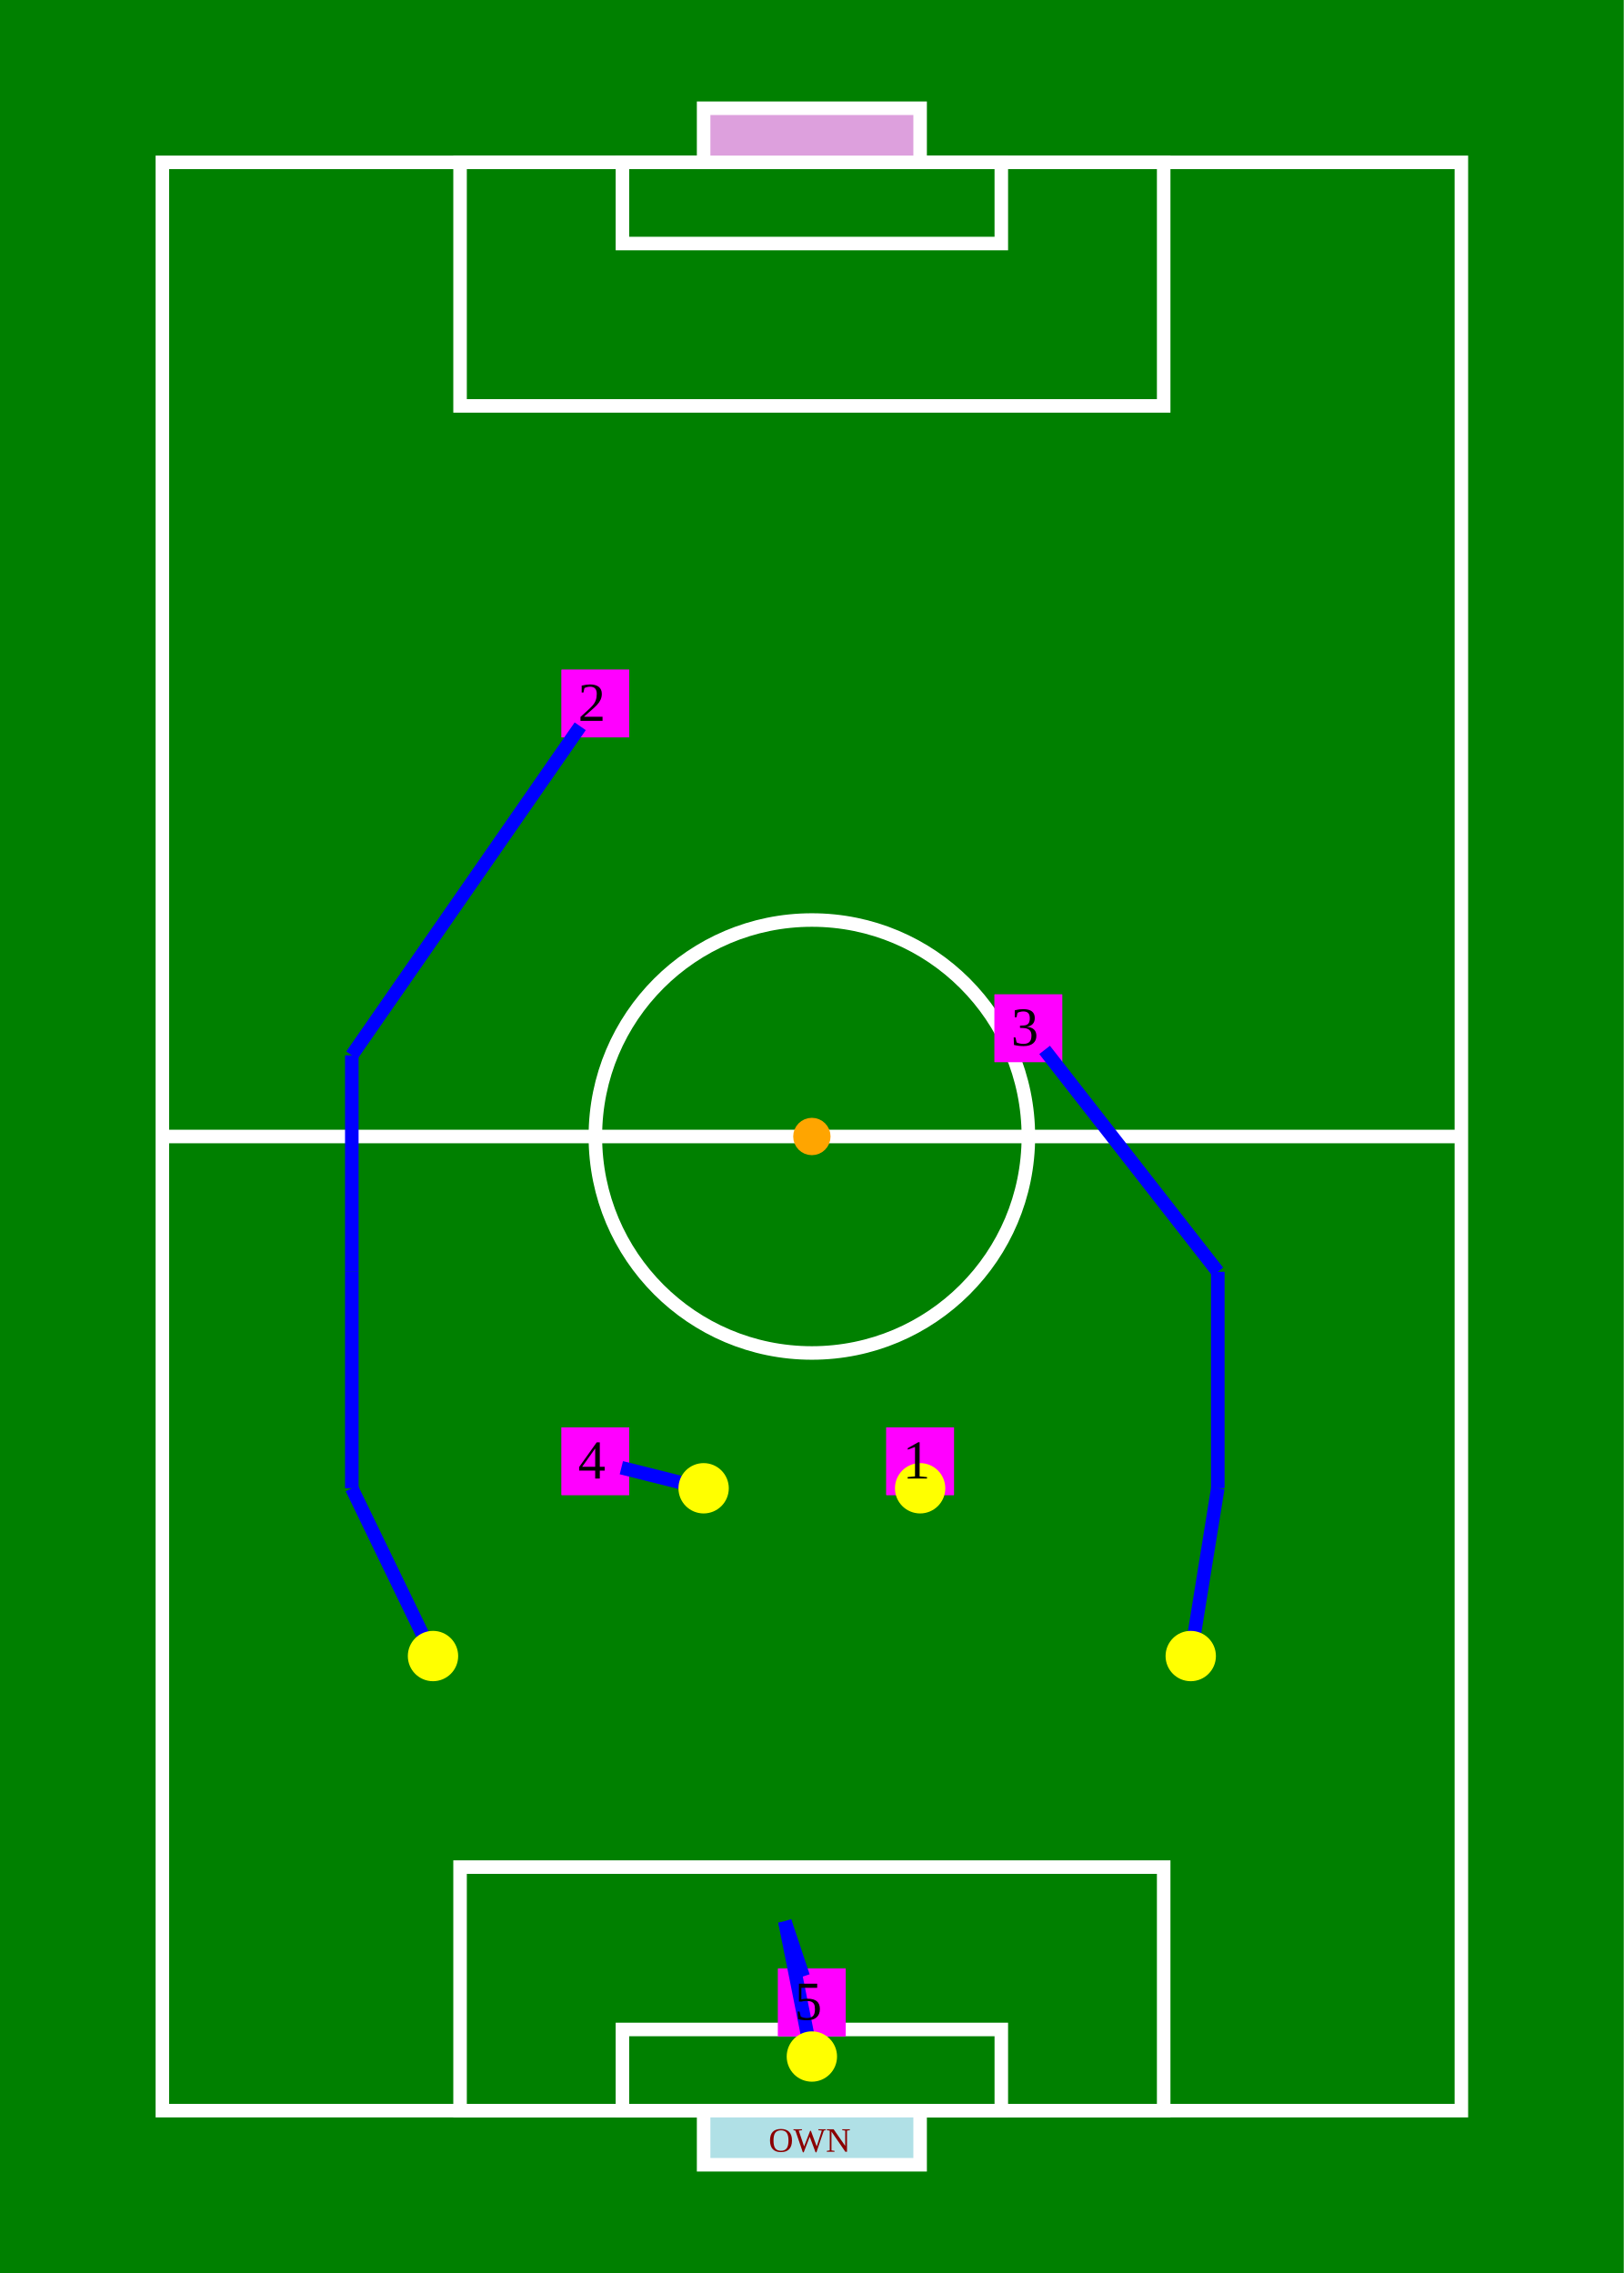
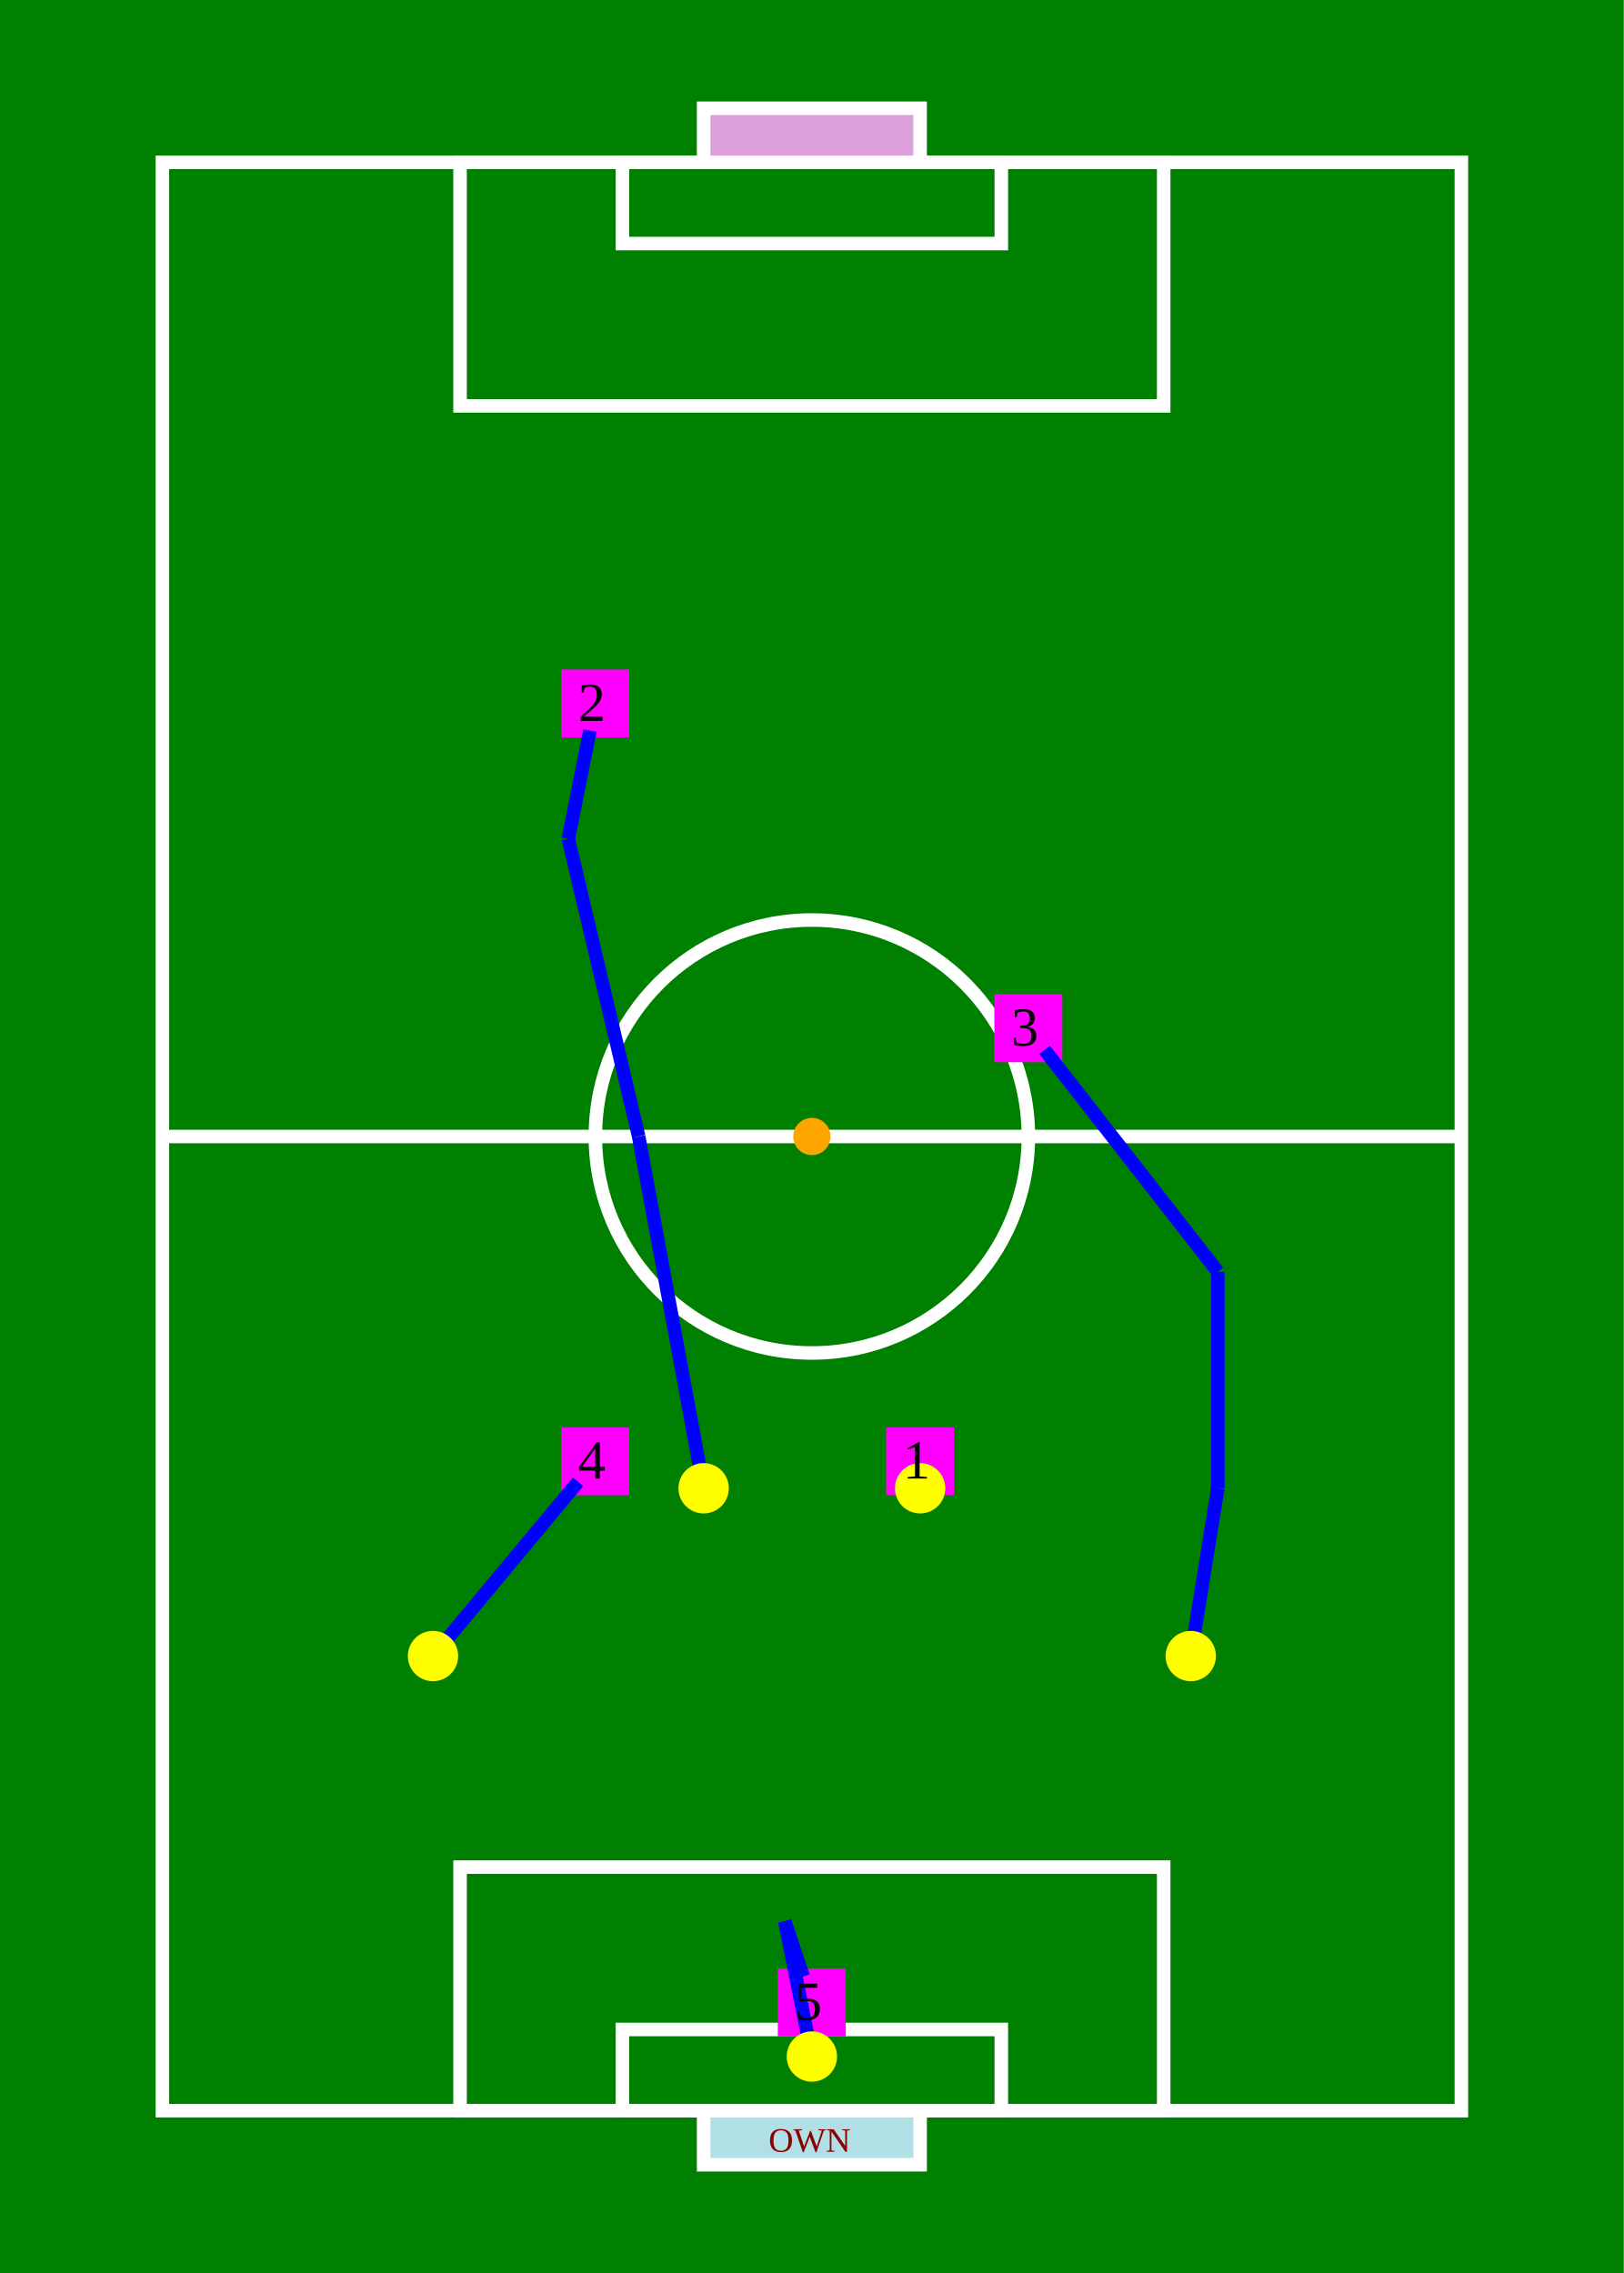
<svg xmlns="http://www.w3.org/2000/svg" width="15.00cm" height="21.00cm" version="1.1">
  <rect x="0cm" y="0cm" width="15.00cm" height="21.00cm" fill="green" stroke-width="0.02cm" />
  <rect x="1.50cm" y="1.50cm" width="12.00cm" height="18.00cm" fill="none" stroke="white" stroke-width="0.125cm" />
  <line x1="1.50cm" y1="10.50cm" x2="13.50cm" y2="10.50cm" stroke-width="0.125cm" stroke="white" />
  <circle cx="7.50cm" cy="10.50cm" r="2.00cm" fill="none" stroke="white" stroke-width="0.125cm" />
  <rect x="4.25cm" y="1.50cm" width="6.50cm" height="2.25cm" fill="green" stroke="white" stroke-width="0.125cm" />
  <rect x="4.25cm" y="17.25cm" width="6.50cm" height="2.25cm" fill="green" stroke="white" stroke-width="0.125cm" />
  <rect x="5.75cm" y="1.50cm" width="3.50cm" height="0.75cm" fill="green" stroke="white" stroke-width="0.125cm" />
  <rect x="5.75cm" y="18.75cm" width="3.50cm" height="0.75cm" fill="green" stroke="white" stroke-width="0.125cm" />
  <rect x="6.50cm" y="1.00cm" width="2.00cm" height="0.50cm" fill="plum" stroke="white" stroke-width="0.125cm" />
  <rect x="6.50cm" y="19.50cm" width="2.00cm" height="0.50cm" fill="powderblue" stroke="white" stroke-width="0.125cm" />
  <text x="7.10cm" y="19.88cm" fill="darkred">OWN</text>
  <rect x="8.25cm" y="13.25cm" width="0.50cm" height="0.50cm" fill="magenta" stroke="magenta" stroke-width="0.125cm" />
  <rect x="5.25cm" y="6.25cm" width="0.50cm" height="0.50cm" fill="magenta" stroke="magenta" stroke-width="0.125cm" />
  <rect x="9.25cm" y="9.25cm" width="0.50cm" height="0.50cm" fill="magenta" stroke="magenta" stroke-width="0.125cm" />
  <rect x="5.25cm" y="13.25cm" width="0.50cm" height="0.50cm" fill="magenta" stroke="magenta" stroke-width="0.125cm" />
  <rect x="7.25cm" y="18.25cm" width="0.50cm" height="0.50cm" fill="magenta" stroke="magenta" stroke-width="0.125cm" />
  <rect x="8.25cm" y="13.25cm" width="0.50cm" height="0.50cm" fill="magenta" stroke="magenta" stroke-width="0.125cm" />
  <line x1="8.50cm" y1="13.75cm" x2="8.50cm" y2="13.75cm" stroke-width="0.125cm" stroke="blue" />
  <circle cx="8.50cm" cy="13.75cm" r="0.17cm" fill="yellow" stroke="yellow" stroke-width="0.125cm" />
  <rect x="5.25cm" y="6.25cm" width="0.50cm" height="0.50cm" fill="magenta" stroke="magenta" stroke-width="0.125cm" />
-   <line x1="5.36cm" y1="6.71cm" x2="3.25cm" y2="9.75cm" stroke-width="0.125cm" stroke="blue" />
-   <line x1="3.25cm" y1="9.75cm" x2="3.25cm" y2="11.75cm" stroke-width="0.125cm" stroke="blue" />
-   <line x1="3.25cm" y1="11.75cm" x2="3.25cm" y2="13.75cm" stroke-width="0.125cm" stroke="blue" />
-   <line x1="3.25cm" y1="13.75cm" x2="4.00cm" y2="15.30cm" stroke-width="0.125cm" stroke="blue" />
-   <circle cx="4.00cm" cy="15.30cm" r="0.17cm" fill="yellow" stroke="yellow" stroke-width="0.125cm" />
+   <line x1="5.45cm" y1="6.75cm" x2="5.25cm" y2="7.75cm" stroke-width="0.125cm" stroke="blue" />
+   <line x1="5.25cm" y1="7.75cm" x2="5.90cm" y2="10.50cm" stroke-width="0.125cm" stroke="blue" />
+   <line x1="5.90cm" y1="10.50cm" x2="6.50cm" y2="13.75cm" stroke-width="0.125cm" stroke="blue" />
+   <circle cx="6.50cm" cy="13.75cm" r="0.17cm" fill="yellow" stroke="yellow" stroke-width="0.125cm" />
  <rect x="9.25cm" y="9.25cm" width="0.50cm" height="0.50cm" fill="magenta" stroke="magenta" stroke-width="0.125cm" />
  <line x1="9.65cm" y1="9.70cm" x2="11.25cm" y2="11.75cm" stroke-width="0.125cm" stroke="blue" />
  <line x1="11.25cm" y1="11.75cm" x2="11.25cm" y2="13.75cm" stroke-width="0.125cm" stroke="blue" />
  <line x1="11.25cm" y1="13.75cm" x2="11.00cm" y2="15.30cm" stroke-width="0.125cm" stroke="blue" />
  <circle cx="11.00cm" cy="15.30cm" r="0.17cm" fill="yellow" stroke="yellow" stroke-width="0.125cm" />
  <rect x="5.25cm" y="13.25cm" width="0.50cm" height="0.50cm" fill="magenta" stroke="magenta" stroke-width="0.125cm" />
-   <line x1="5.74cm" y1="13.56cm" x2="6.50cm" y2="13.75cm" stroke-width="0.125cm" stroke="blue" />
-   <circle cx="6.50cm" cy="13.75cm" r="0.17cm" fill="yellow" stroke="yellow" stroke-width="0.125cm" />
+   <line x1="5.34cm" y1="13.69cm" x2="4.00cm" y2="15.30cm" stroke-width="0.125cm" stroke="blue" />
+   <circle cx="4.00cm" cy="15.30cm" r="0.17cm" fill="yellow" stroke="yellow" stroke-width="0.125cm" />
  <rect x="7.25cm" y="18.25cm" width="0.50cm" height="0.50cm" fill="magenta" stroke="magenta" stroke-width="0.125cm" />
  <line x1="7.42cm" y1="18.26cm" x2="7.25cm" y2="17.75cm" stroke-width="0.125cm" stroke="blue" />
  <line x1="7.25cm" y1="17.75cm" x2="7.50cm" y2="19.00cm" stroke-width="0.125cm" stroke="blue" />
  <circle cx="7.50cm" cy="19.00cm" r="0.17cm" fill="yellow" stroke="yellow" stroke-width="0.125cm" />
  <text x="8.34cm" y="13.66cm" font-size="large" font-weight-absolute="bold" fill="black">1</text>
  <text x="5.34cm" y="6.66cm" font-size="large" font-weight-absolute="bold" fill="black">2</text>
  <text x="9.34cm" y="9.66cm" font-size="large" font-weight-absolute="bold" fill="black">3</text>
  <text x="5.34cm" y="13.66cm" font-size="large" font-weight-absolute="bold" fill="black">4</text>
  <text x="7.34cm" y="18.66cm" font-size="large" font-weight-absolute="bold" fill="black">5</text>
  <circle cx="7.50cm" cy="10.50cm" r="0.11cm" fill="orange" stroke="orange" stroke-width="0.125cm" />
</svg>
